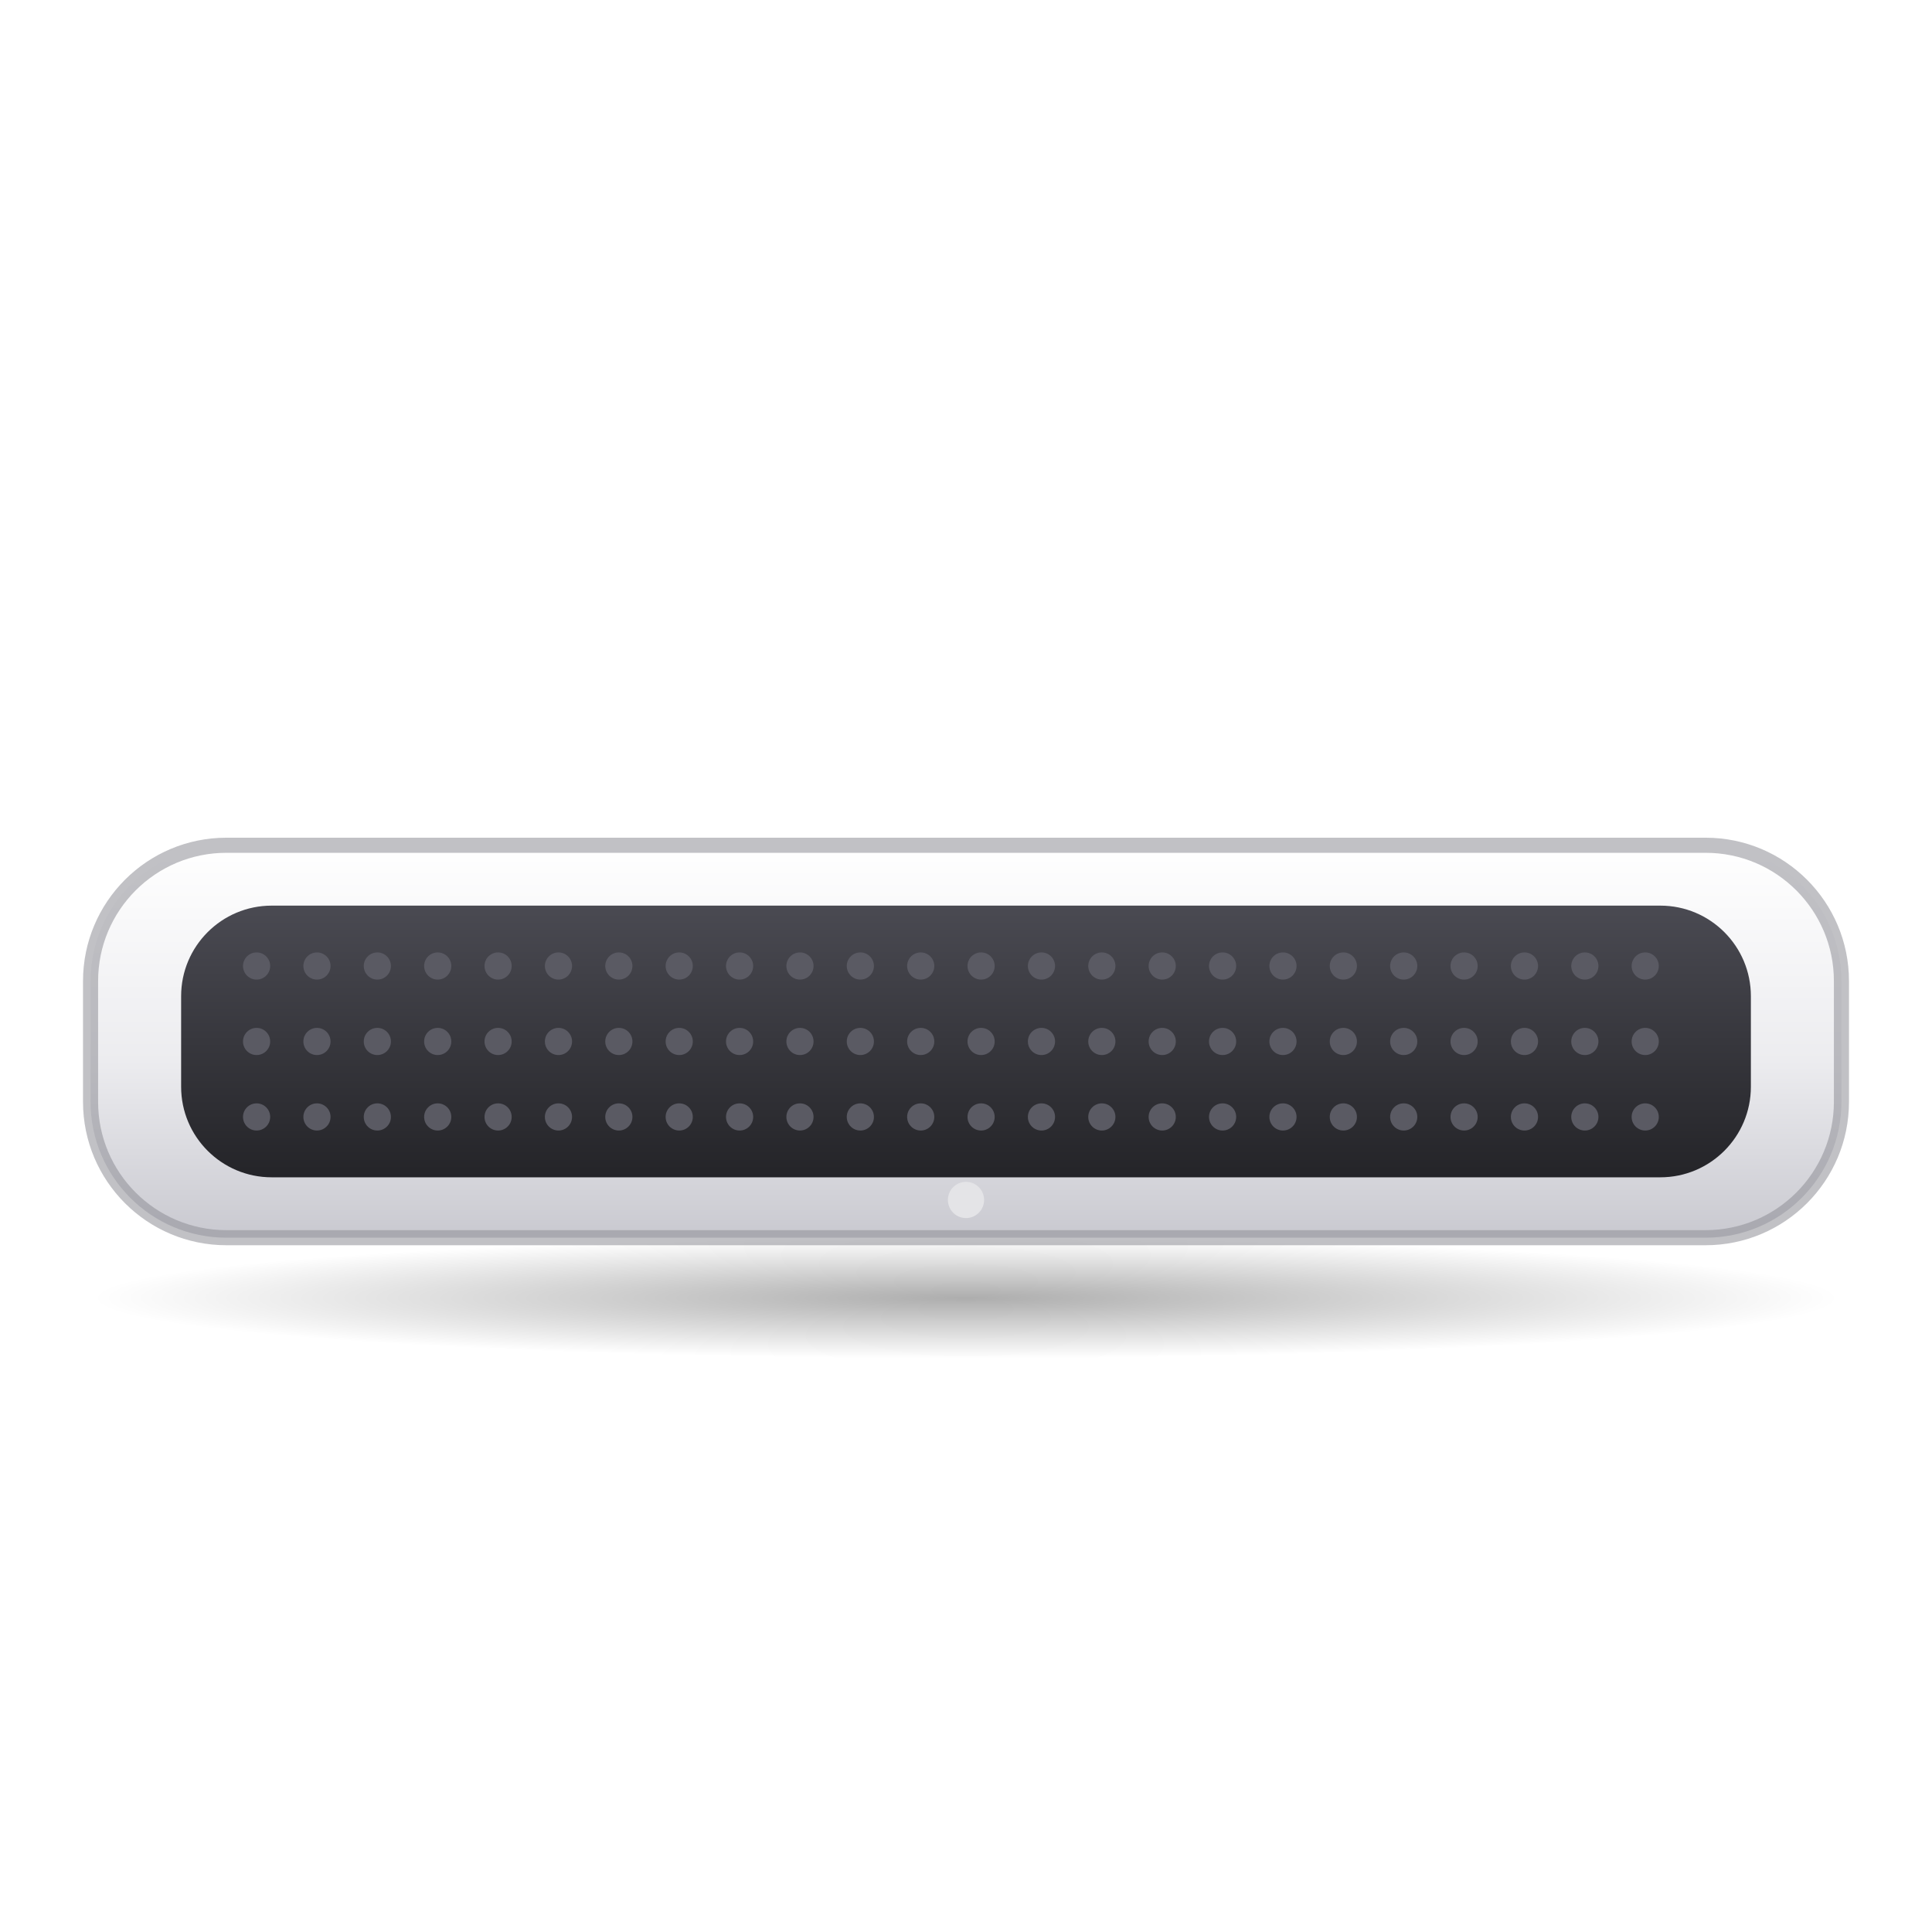
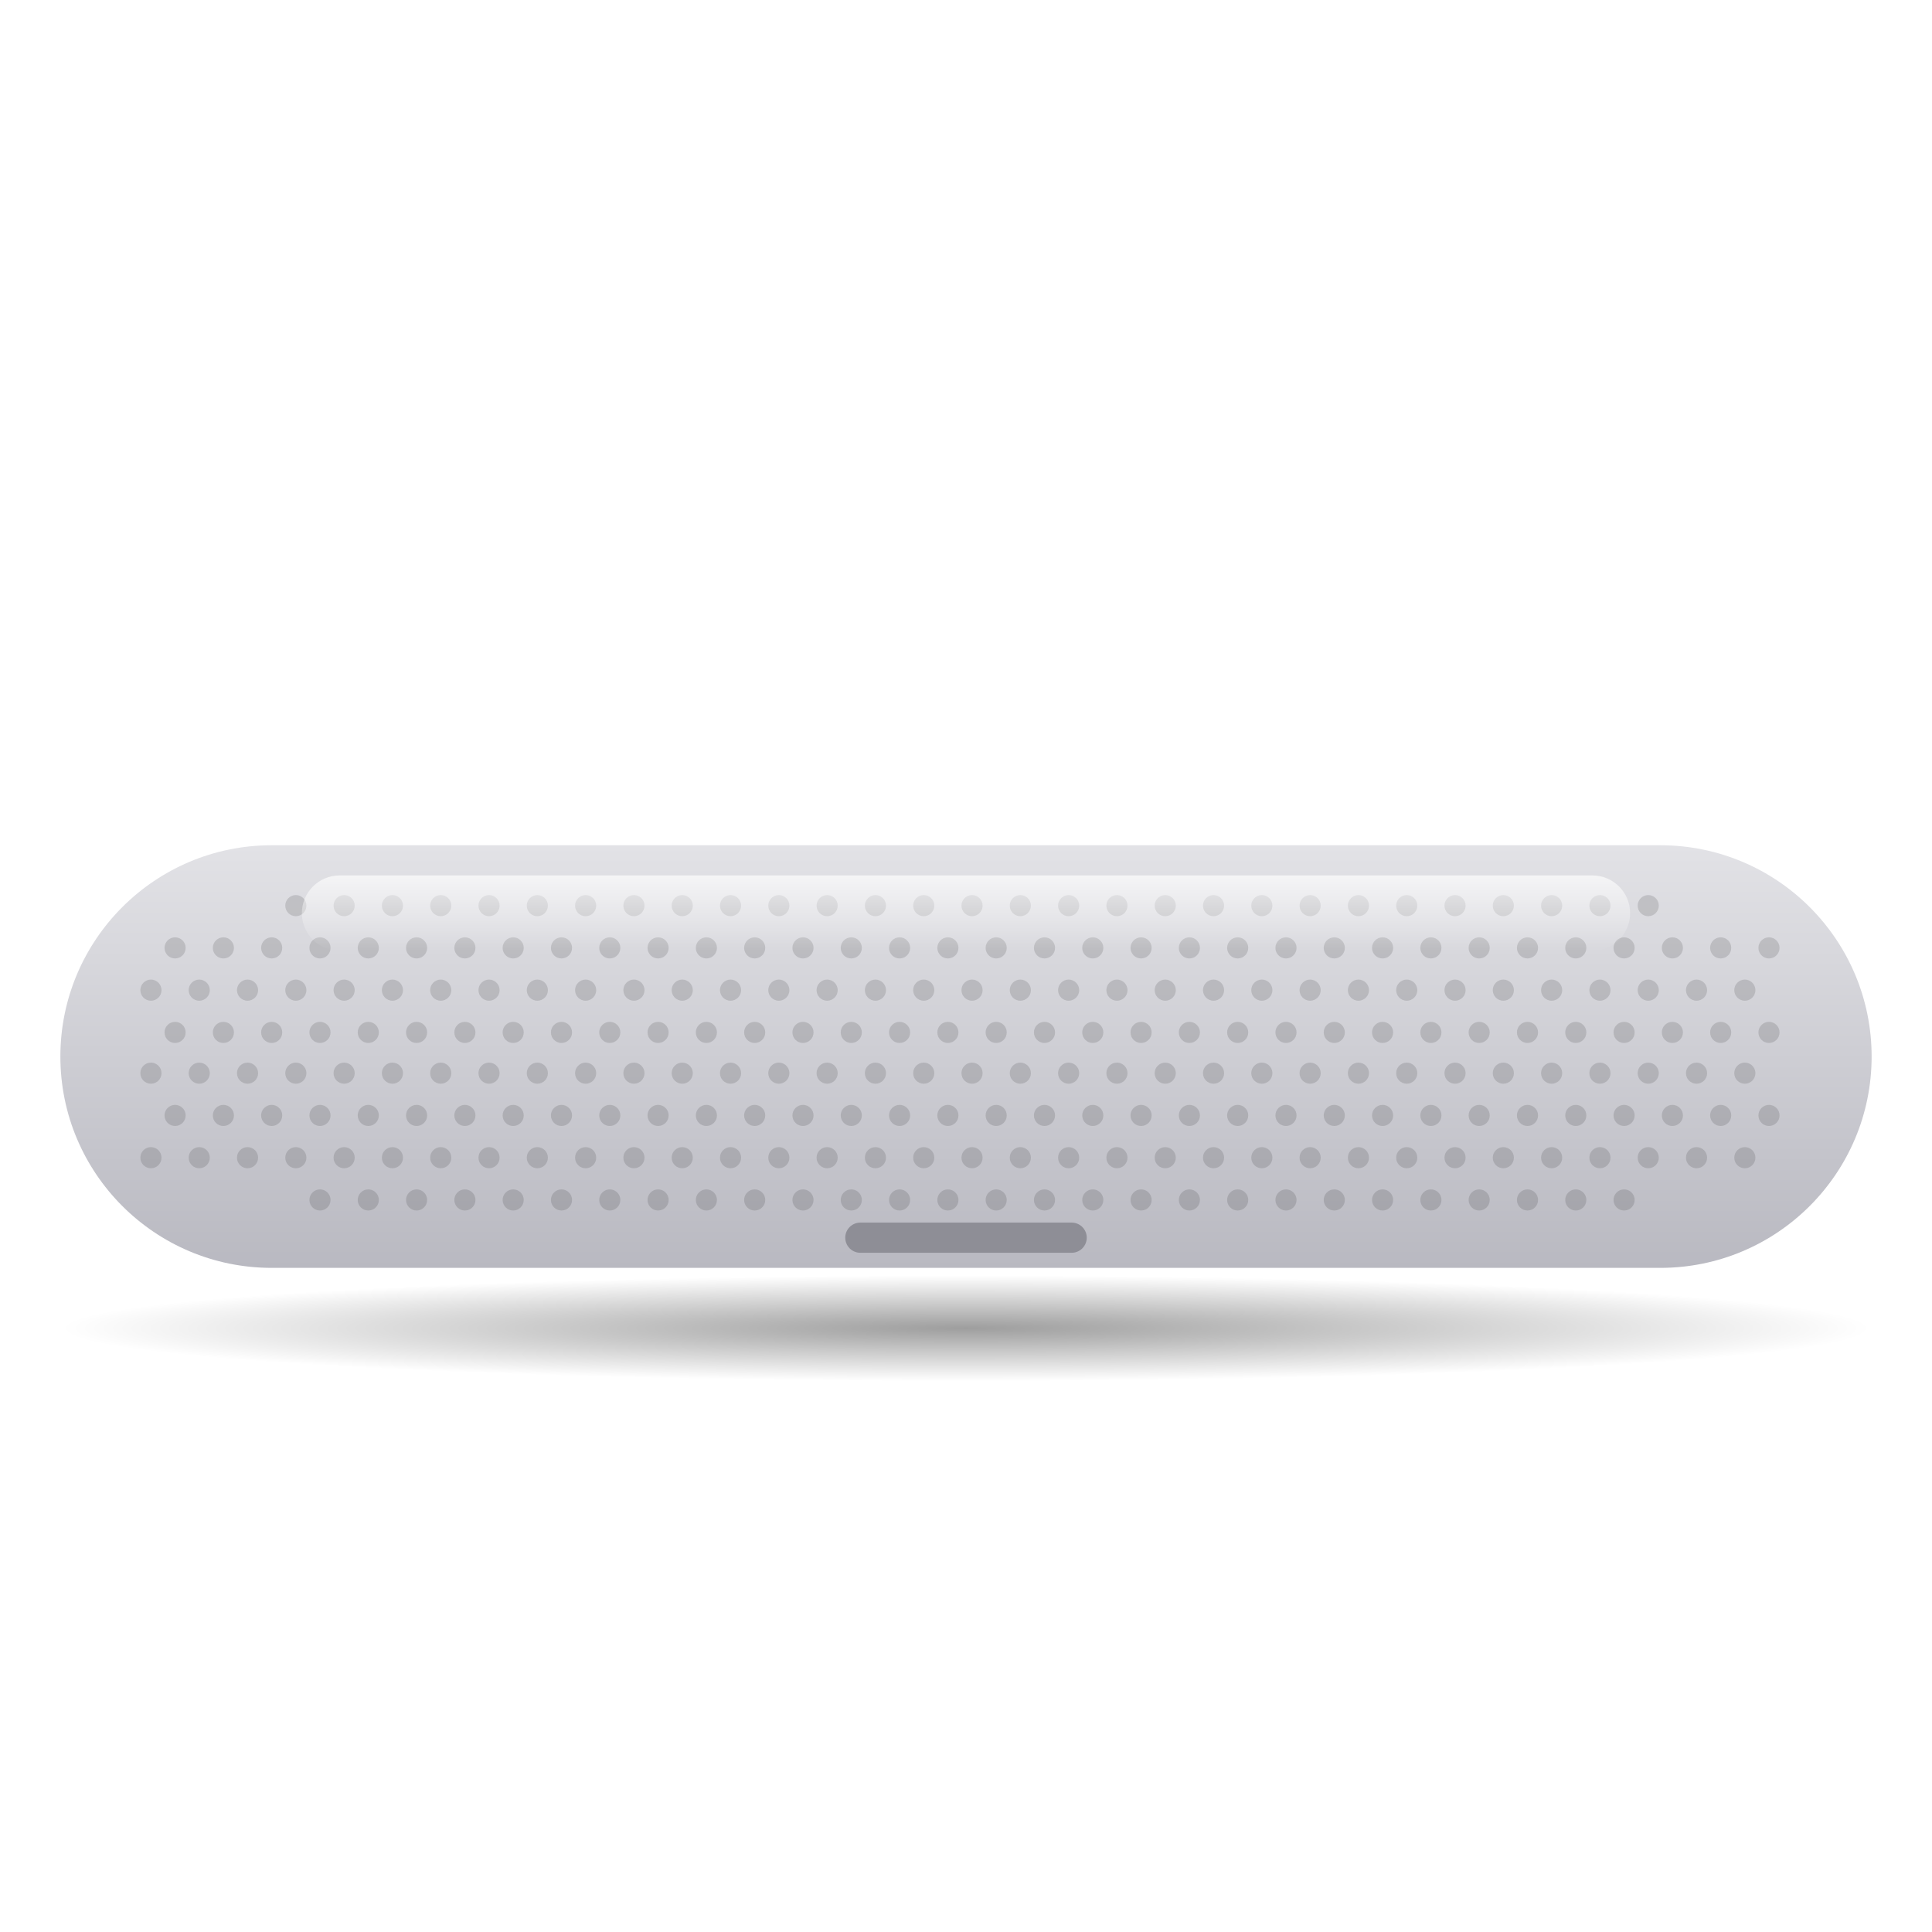
<svg xmlns="http://www.w3.org/2000/svg" viewBox="0 0 128 128" width="128" height="128">
  <defs>
-     <linearGradient id="body" x1="0" y1="0" x2="0" y2="1">
-       <stop offset="0" stop-color="#FFFFFF" />
-       <stop offset="0.55" stop-color="#ECECEF" />
-       <stop offset="1" stop-color="#C9C9D0" />
-     </linearGradient>
-     <linearGradient id="side" x1="0" y1="0" x2="1" y2="0">
-       <stop offset="0" stop-color="#D4D4DA" />
-       <stop offset="0.5" stop-color="#FAFAFA" />
-       <stop offset="1" stop-color="#C4C4CB" />
-     </linearGradient>
-     <linearGradient id="dark" x1="0" y1="0" x2="0" y2="1">
-       <stop offset="0" stop-color="#4A4A52" />
-       <stop offset="1" stop-color="#242428" />
+     <linearGradient id="shell" x1="0" y1="0" x2="0" y2="1">
+       <stop offset="0" stop-color="#FCFCFD" />
+       <stop offset="0.6" stop-color="#E7E7EB" />
+       <stop offset="1" stop-color="#CACAD1" />
+     </linearGradient>
+     <linearGradient id="shellH" x1="0" y1="0" x2="1" y2="0">
+       <stop offset="0" stop-color="#C9C9D0" />
+       <stop offset="0.3" stop-color="#F6F6F8" />
+       <stop offset="0.7" stop-color="#ECECEF" />
+       <stop offset="1" stop-color="#BEBEC6" />
+     </linearGradient>
+     <linearGradient id="lid" x1="0" y1="0" x2="0" y2="1">
+       <stop offset="0" stop-color="#D9D9DF" />
+       <stop offset="1" stop-color="#F3F3F5" />
+     </linearGradient>
+     <linearGradient id="graphite" x1="0" y1="0" x2="0" y2="1">
+       <stop offset="0" stop-color="#46464D" />
+       <stop offset="1" stop-color="#1E1E22" />
+     </linearGradient>
+     <linearGradient id="fabric" x1="0" y1="0" x2="0" y2="1">
+       <stop offset="0" stop-color="#E2E2E6" />
+       <stop offset="1" stop-color="#B9B9C1" />
    </linearGradient>
    <linearGradient id="screen" x1="0" y1="0" x2="1" y2="1">
-       <stop offset="0" stop-color="#34343B" />
-       <stop offset="0.5" stop-color="#1D1D21" />
-       <stop offset="1" stop-color="#121214" />
-     </linearGradient>
+       <stop offset="0" stop-color="#3A4260" />
+       <stop offset="0.55" stop-color="#1D2030" />
+       <stop offset="1" stop-color="#121318" />
+     </linearGradient>
+     <linearGradient id="sheen" x1="0" y1="0" x2="1" y2="1">
+       <stop offset="0" stop-color="#FFFFFF" stop-opacity="0.16" />
+       <stop offset="0.45" stop-color="#FFFFFF" stop-opacity="0" />
+     </linearGradient>
+     <linearGradient id="top" x1="0" y1="0" x2="0" y2="1">
+       <stop offset="0" stop-color="#FFFFFF" stop-opacity="0.95" />
+       <stop offset="1" stop-color="#FFFFFF" stop-opacity="0" />
+     </linearGradient>
+     <linearGradient id="well" x1="0" y1="0" x2="0" y2="1">
+       <stop offset="0" stop-color="#8E8E97" />
+       <stop offset="1" stop-color="#B9B9C1" />
+     </linearGradient>
+     <radialGradient id="cavity" cx="0.5" cy="0.35" r="0.65">
+       <stop offset="0" stop-color="#2E2E34" />
+       <stop offset="1" stop-color="#18181B" />
+     </radialGradient>
    <radialGradient id="shadow" cx="0.5" cy="0.5" r="0.5">
-       <stop offset="0" stop-color="#000000" stop-opacity="0.32" />
+       <stop offset="0" stop-color="#000000" stop-opacity="0.38" />
      <stop offset="1" stop-color="#000000" stop-opacity="0" />
    </radialGradient>
  </defs>
-   <ellipse cx="64" cy="86" rx="58" ry="4" fill="url(#shadow)" />
-   <rect x="6" y="56" width="116" height="26" rx="9" fill="url(#body)" stroke="#8E8E96" stroke-opacity="0.55" stroke-width="1" />
-   <rect x="12" y="60" width="104" height="18" rx="6" fill="url(#dark)" />
-   <g fill="#5A5A63">
-     <circle cx="17" cy="64" r="0.9" />
-     <circle cx="21" cy="64" r="0.9" />
-     <circle cx="25" cy="64" r="0.9" />
-     <circle cx="29" cy="64" r="0.9" />
-     <circle cx="33" cy="64" r="0.9" />
-     <circle cx="37" cy="64" r="0.9" />
-     <circle cx="41" cy="64" r="0.9" />
-     <circle cx="45" cy="64" r="0.9" />
-     <circle cx="49" cy="64" r="0.9" />
-     <circle cx="53" cy="64" r="0.9" />
-     <circle cx="57" cy="64" r="0.9" />
-     <circle cx="61" cy="64" r="0.9" />
-     <circle cx="65" cy="64" r="0.9" />
-     <circle cx="69" cy="64" r="0.9" />
-     <circle cx="73" cy="64" r="0.9" />
-     <circle cx="77" cy="64" r="0.9" />
-     <circle cx="81" cy="64" r="0.9" />
-     <circle cx="85" cy="64" r="0.9" />
-     <circle cx="89" cy="64" r="0.9" />
-     <circle cx="93" cy="64" r="0.9" />
-     <circle cx="97" cy="64" r="0.9" />
-     <circle cx="101" cy="64" r="0.9" />
-     <circle cx="105" cy="64" r="0.9" />
-     <circle cx="109" cy="64" r="0.9" />
-     <circle cx="17" cy="69" r="0.9" />
-     <circle cx="21" cy="69" r="0.9" />
-     <circle cx="25" cy="69" r="0.9" />
-     <circle cx="29" cy="69" r="0.9" />
-     <circle cx="33" cy="69" r="0.9" />
-     <circle cx="37" cy="69" r="0.9" />
-     <circle cx="41" cy="69" r="0.9" />
-     <circle cx="45" cy="69" r="0.9" />
-     <circle cx="49" cy="69" r="0.9" />
-     <circle cx="53" cy="69" r="0.9" />
-     <circle cx="57" cy="69" r="0.9" />
-     <circle cx="61" cy="69" r="0.9" />
-     <circle cx="65" cy="69" r="0.9" />
-     <circle cx="69" cy="69" r="0.9" />
-     <circle cx="73" cy="69" r="0.9" />
-     <circle cx="77" cy="69" r="0.9" />
-     <circle cx="81" cy="69" r="0.9" />
-     <circle cx="85" cy="69" r="0.9" />
-     <circle cx="89" cy="69" r="0.9" />
-     <circle cx="93" cy="69" r="0.9" />
-     <circle cx="97" cy="69" r="0.9" />
-     <circle cx="101" cy="69" r="0.9" />
-     <circle cx="105" cy="69" r="0.9" />
-     <circle cx="109" cy="69" r="0.9" />
-     <circle cx="17" cy="74" r="0.9" />
-     <circle cx="21" cy="74" r="0.9" />
-     <circle cx="25" cy="74" r="0.9" />
-     <circle cx="29" cy="74" r="0.9" />
-     <circle cx="33" cy="74" r="0.9" />
-     <circle cx="37" cy="74" r="0.9" />
-     <circle cx="41" cy="74" r="0.9" />
-     <circle cx="45" cy="74" r="0.9" />
-     <circle cx="49" cy="74" r="0.9" />
-     <circle cx="53" cy="74" r="0.9" />
-     <circle cx="57" cy="74" r="0.9" />
-     <circle cx="61" cy="74" r="0.9" />
-     <circle cx="65" cy="74" r="0.9" />
-     <circle cx="69" cy="74" r="0.9" />
-     <circle cx="73" cy="74" r="0.9" />
-     <circle cx="77" cy="74" r="0.9" />
-     <circle cx="81" cy="74" r="0.9" />
-     <circle cx="85" cy="74" r="0.9" />
-     <circle cx="89" cy="74" r="0.9" />
-     <circle cx="93" cy="74" r="0.9" />
-     <circle cx="97" cy="74" r="0.9" />
-     <circle cx="101" cy="74" r="0.9" />
-     <circle cx="105" cy="74" r="0.9" />
-     <circle cx="109" cy="74" r="0.9" />
+   <ellipse cx="64" cy="88" rx="60" ry="3.5" fill="url(#shadow)" />
+   <rect x="4" y="56" width="120" height="28" rx="14" fill="url(#fabric)" />
+   <g fill="#000000" opacity="0.13">
+     <circle cx="19.6" cy="60.0" r="0.7" />
+     <circle cx="22.8" cy="60.0" r="0.7" />
+     <circle cx="26.0" cy="60.0" r="0.7" />
+     <circle cx="29.2" cy="60.0" r="0.7" />
+     <circle cx="32.4" cy="60.0" r="0.7" />
+     <circle cx="35.6" cy="60.0" r="0.7" />
+     <circle cx="38.8" cy="60.0" r="0.7" />
+     <circle cx="42.0" cy="60.0" r="0.7" />
+     <circle cx="45.2" cy="60.0" r="0.7" />
+     <circle cx="48.4" cy="60.0" r="0.7" />
+     <circle cx="51.6" cy="60.0" r="0.7" />
+     <circle cx="54.8" cy="60.0" r="0.7" />
+     <circle cx="58.0" cy="60.0" r="0.7" />
+     <circle cx="61.2" cy="60.0" r="0.7" />
+     <circle cx="64.4" cy="60.0" r="0.7" />
+     <circle cx="67.6" cy="60.0" r="0.7" />
+     <circle cx="70.8" cy="60.0" r="0.7" />
+     <circle cx="74.0" cy="60.0" r="0.7" />
+     <circle cx="77.2" cy="60.0" r="0.7" />
+     <circle cx="80.4" cy="60.0" r="0.7" />
+     <circle cx="83.6" cy="60.0" r="0.7" />
+     <circle cx="86.8" cy="60.0" r="0.7" />
+     <circle cx="90.0" cy="60.0" r="0.7" />
+     <circle cx="93.2" cy="60.0" r="0.7" />
+     <circle cx="96.4" cy="60.0" r="0.7" />
+     <circle cx="99.6" cy="60.0" r="0.7" />
+     <circle cx="102.8" cy="60.0" r="0.7" />
+     <circle cx="106.0" cy="60.0" r="0.7" />
+     <circle cx="109.2" cy="60.0" r="0.7" />
+     <circle cx="11.6" cy="62.8" r="0.7" />
+     <circle cx="14.8" cy="62.8" r="0.7" />
+     <circle cx="18.0" cy="62.8" r="0.7" />
+     <circle cx="21.2" cy="62.8" r="0.7" />
+     <circle cx="24.4" cy="62.8" r="0.7" />
+     <circle cx="27.6" cy="62.8" r="0.7" />
+     <circle cx="30.8" cy="62.8" r="0.7" />
+     <circle cx="34.0" cy="62.8" r="0.7" />
+     <circle cx="37.2" cy="62.8" r="0.7" />
+     <circle cx="40.4" cy="62.8" r="0.7" />
+     <circle cx="43.6" cy="62.8" r="0.7" />
+     <circle cx="46.8" cy="62.8" r="0.7" />
+     <circle cx="50.0" cy="62.8" r="0.7" />
+     <circle cx="53.2" cy="62.8" r="0.7" />
+     <circle cx="56.4" cy="62.8" r="0.7" />
+     <circle cx="59.6" cy="62.8" r="0.7" />
+     <circle cx="62.8" cy="62.8" r="0.7" />
+     <circle cx="66.0" cy="62.8" r="0.7" />
+     <circle cx="69.2" cy="62.8" r="0.7" />
+     <circle cx="72.4" cy="62.8" r="0.7" />
+     <circle cx="75.6" cy="62.8" r="0.7" />
+     <circle cx="78.8" cy="62.8" r="0.7" />
+     <circle cx="82.0" cy="62.8" r="0.7" />
+     <circle cx="85.2" cy="62.8" r="0.7" />
+     <circle cx="88.4" cy="62.8" r="0.7" />
+     <circle cx="91.6" cy="62.8" r="0.7" />
+     <circle cx="94.8" cy="62.8" r="0.7" />
+     <circle cx="98.0" cy="62.8" r="0.7" />
+     <circle cx="101.2" cy="62.8" r="0.7" />
+     <circle cx="104.4" cy="62.8" r="0.7" />
+     <circle cx="107.6" cy="62.8" r="0.7" />
+     <circle cx="110.8" cy="62.8" r="0.7" />
+     <circle cx="114.0" cy="62.8" r="0.7" />
+     <circle cx="117.2" cy="62.8" r="0.7" />
+     <circle cx="10.0" cy="65.6" r="0.7" />
+     <circle cx="13.2" cy="65.6" r="0.7" />
+     <circle cx="16.4" cy="65.6" r="0.7" />
+     <circle cx="19.6" cy="65.6" r="0.7" />
+     <circle cx="22.8" cy="65.6" r="0.7" />
+     <circle cx="26.0" cy="65.6" r="0.7" />
+     <circle cx="29.2" cy="65.6" r="0.7" />
+     <circle cx="32.4" cy="65.6" r="0.7" />
+     <circle cx="35.6" cy="65.6" r="0.7" />
+     <circle cx="38.8" cy="65.6" r="0.7" />
+     <circle cx="42.0" cy="65.6" r="0.7" />
+     <circle cx="45.2" cy="65.6" r="0.7" />
+     <circle cx="48.4" cy="65.6" r="0.7" />
+     <circle cx="51.6" cy="65.6" r="0.7" />
+     <circle cx="54.8" cy="65.6" r="0.7" />
+     <circle cx="58.0" cy="65.6" r="0.7" />
+     <circle cx="61.2" cy="65.6" r="0.7" />
+     <circle cx="64.4" cy="65.6" r="0.7" />
+     <circle cx="67.6" cy="65.6" r="0.7" />
+     <circle cx="70.8" cy="65.6" r="0.7" />
+     <circle cx="74.0" cy="65.6" r="0.7" />
+     <circle cx="77.2" cy="65.6" r="0.7" />
+     <circle cx="80.4" cy="65.6" r="0.7" />
+     <circle cx="83.6" cy="65.6" r="0.7" />
+     <circle cx="86.8" cy="65.6" r="0.7" />
+     <circle cx="90.0" cy="65.6" r="0.7" />
+     <circle cx="93.2" cy="65.6" r="0.7" />
+     <circle cx="96.4" cy="65.6" r="0.7" />
+     <circle cx="99.6" cy="65.6" r="0.7" />
+     <circle cx="102.8" cy="65.6" r="0.7" />
+     <circle cx="106.0" cy="65.6" r="0.7" />
+     <circle cx="109.2" cy="65.6" r="0.7" />
+     <circle cx="112.4" cy="65.6" r="0.7" />
+     <circle cx="115.6" cy="65.6" r="0.7" />
+     <circle cx="11.6" cy="68.4" r="0.7" />
+     <circle cx="14.8" cy="68.4" r="0.7" />
+     <circle cx="18.0" cy="68.4" r="0.7" />
+     <circle cx="21.2" cy="68.4" r="0.7" />
+     <circle cx="24.4" cy="68.4" r="0.7" />
+     <circle cx="27.6" cy="68.4" r="0.7" />
+     <circle cx="30.8" cy="68.4" r="0.7" />
+     <circle cx="34.0" cy="68.4" r="0.7" />
+     <circle cx="37.2" cy="68.4" r="0.7" />
+     <circle cx="40.4" cy="68.4" r="0.7" />
+     <circle cx="43.6" cy="68.4" r="0.7" />
+     <circle cx="46.8" cy="68.4" r="0.7" />
+     <circle cx="50.0" cy="68.4" r="0.7" />
+     <circle cx="53.2" cy="68.4" r="0.7" />
+     <circle cx="56.4" cy="68.4" r="0.7" />
+     <circle cx="59.6" cy="68.4" r="0.7" />
+     <circle cx="62.8" cy="68.4" r="0.7" />
+     <circle cx="66.0" cy="68.4" r="0.7" />
+     <circle cx="69.2" cy="68.4" r="0.7" />
+     <circle cx="72.4" cy="68.4" r="0.7" />
+     <circle cx="75.6" cy="68.4" r="0.7" />
+     <circle cx="78.8" cy="68.4" r="0.7" />
+     <circle cx="82.0" cy="68.4" r="0.7" />
+     <circle cx="85.2" cy="68.4" r="0.7" />
+     <circle cx="88.4" cy="68.4" r="0.7" />
+     <circle cx="91.6" cy="68.4" r="0.7" />
+     <circle cx="94.8" cy="68.4" r="0.7" />
+     <circle cx="98.0" cy="68.4" r="0.7" />
+     <circle cx="101.2" cy="68.4" r="0.7" />
+     <circle cx="104.4" cy="68.4" r="0.7" />
+     <circle cx="107.6" cy="68.4" r="0.7" />
+     <circle cx="110.8" cy="68.4" r="0.7" />
+     <circle cx="114.0" cy="68.4" r="0.7" />
+     <circle cx="117.2" cy="68.4" r="0.7" />
+     <circle cx="10.0" cy="71.1" r="0.7" />
+     <circle cx="13.2" cy="71.1" r="0.7" />
+     <circle cx="16.4" cy="71.1" r="0.7" />
+     <circle cx="19.6" cy="71.1" r="0.7" />
+     <circle cx="22.8" cy="71.1" r="0.7" />
+     <circle cx="26.0" cy="71.1" r="0.7" />
+     <circle cx="29.2" cy="71.1" r="0.7" />
+     <circle cx="32.4" cy="71.1" r="0.7" />
+     <circle cx="35.6" cy="71.1" r="0.7" />
+     <circle cx="38.8" cy="71.1" r="0.7" />
+     <circle cx="42.0" cy="71.1" r="0.7" />
+     <circle cx="45.2" cy="71.1" r="0.7" />
+     <circle cx="48.4" cy="71.1" r="0.7" />
+     <circle cx="51.6" cy="71.1" r="0.7" />
+     <circle cx="54.8" cy="71.1" r="0.7" />
+     <circle cx="58.0" cy="71.1" r="0.7" />
+     <circle cx="61.2" cy="71.1" r="0.7" />
+     <circle cx="64.4" cy="71.1" r="0.7" />
+     <circle cx="67.6" cy="71.1" r="0.7" />
+     <circle cx="70.8" cy="71.1" r="0.7" />
+     <circle cx="74.0" cy="71.1" r="0.7" />
+     <circle cx="77.2" cy="71.1" r="0.7" />
+     <circle cx="80.4" cy="71.1" r="0.7" />
+     <circle cx="83.6" cy="71.1" r="0.7" />
+     <circle cx="86.8" cy="71.1" r="0.7" />
+     <circle cx="90.0" cy="71.1" r="0.7" />
+     <circle cx="93.2" cy="71.1" r="0.7" />
+     <circle cx="96.4" cy="71.1" r="0.7" />
+     <circle cx="99.6" cy="71.1" r="0.7" />
+     <circle cx="102.8" cy="71.1" r="0.7" />
+     <circle cx="106.0" cy="71.1" r="0.7" />
+     <circle cx="109.2" cy="71.1" r="0.7" />
+     <circle cx="112.4" cy="71.1" r="0.7" />
+     <circle cx="115.6" cy="71.1" r="0.7" />
+     <circle cx="11.6" cy="73.9" r="0.7" />
+     <circle cx="14.8" cy="73.9" r="0.7" />
+     <circle cx="18.0" cy="73.9" r="0.7" />
+     <circle cx="21.2" cy="73.9" r="0.7" />
+     <circle cx="24.4" cy="73.9" r="0.7" />
+     <circle cx="27.6" cy="73.9" r="0.7" />
+     <circle cx="30.8" cy="73.9" r="0.7" />
+     <circle cx="34.0" cy="73.9" r="0.7" />
+     <circle cx="37.2" cy="73.9" r="0.7" />
+     <circle cx="40.4" cy="73.9" r="0.7" />
+     <circle cx="43.6" cy="73.9" r="0.7" />
+     <circle cx="46.8" cy="73.9" r="0.7" />
+     <circle cx="50.0" cy="73.9" r="0.7" />
+     <circle cx="53.2" cy="73.9" r="0.7" />
+     <circle cx="56.4" cy="73.9" r="0.7" />
+     <circle cx="59.6" cy="73.9" r="0.7" />
+     <circle cx="62.8" cy="73.9" r="0.7" />
+     <circle cx="66.0" cy="73.9" r="0.7" />
+     <circle cx="69.2" cy="73.9" r="0.7" />
+     <circle cx="72.4" cy="73.9" r="0.7" />
+     <circle cx="75.6" cy="73.9" r="0.7" />
+     <circle cx="78.8" cy="73.9" r="0.7" />
+     <circle cx="82.0" cy="73.9" r="0.7" />
+     <circle cx="85.2" cy="73.9" r="0.7" />
+     <circle cx="88.4" cy="73.9" r="0.7" />
+     <circle cx="91.6" cy="73.9" r="0.7" />
+     <circle cx="94.8" cy="73.9" r="0.7" />
+     <circle cx="98.0" cy="73.9" r="0.7" />
+     <circle cx="101.2" cy="73.9" r="0.7" />
+     <circle cx="104.4" cy="73.9" r="0.7" />
+     <circle cx="107.6" cy="73.9" r="0.7" />
+     <circle cx="110.8" cy="73.9" r="0.7" />
+     <circle cx="114.0" cy="73.9" r="0.7" />
+     <circle cx="117.2" cy="73.9" r="0.7" />
+     <circle cx="10.0" cy="76.7" r="0.7" />
+     <circle cx="13.2" cy="76.7" r="0.7" />
+     <circle cx="16.4" cy="76.7" r="0.7" />
+     <circle cx="19.6" cy="76.7" r="0.7" />
+     <circle cx="22.8" cy="76.7" r="0.7" />
+     <circle cx="26.0" cy="76.7" r="0.7" />
+     <circle cx="29.2" cy="76.7" r="0.7" />
+     <circle cx="32.4" cy="76.7" r="0.7" />
+     <circle cx="35.6" cy="76.7" r="0.7" />
+     <circle cx="38.8" cy="76.7" r="0.7" />
+     <circle cx="42.0" cy="76.7" r="0.7" />
+     <circle cx="45.2" cy="76.7" r="0.7" />
+     <circle cx="48.4" cy="76.7" r="0.7" />
+     <circle cx="51.6" cy="76.7" r="0.7" />
+     <circle cx="54.8" cy="76.7" r="0.7" />
+     <circle cx="58.0" cy="76.7" r="0.7" />
+     <circle cx="61.2" cy="76.7" r="0.7" />
+     <circle cx="64.4" cy="76.7" r="0.7" />
+     <circle cx="67.6" cy="76.7" r="0.7" />
+     <circle cx="70.8" cy="76.7" r="0.7" />
+     <circle cx="74.0" cy="76.7" r="0.7" />
+     <circle cx="77.2" cy="76.7" r="0.7" />
+     <circle cx="80.4" cy="76.7" r="0.7" />
+     <circle cx="83.6" cy="76.7" r="0.7" />
+     <circle cx="86.8" cy="76.7" r="0.7" />
+     <circle cx="90.0" cy="76.7" r="0.7" />
+     <circle cx="93.2" cy="76.7" r="0.7" />
+     <circle cx="96.4" cy="76.7" r="0.7" />
+     <circle cx="99.6" cy="76.7" r="0.7" />
+     <circle cx="102.8" cy="76.7" r="0.7" />
+     <circle cx="106.0" cy="76.7" r="0.7" />
+     <circle cx="109.2" cy="76.7" r="0.7" />
+     <circle cx="112.4" cy="76.7" r="0.7" />
+     <circle cx="115.6" cy="76.7" r="0.7" />
+     <circle cx="21.2" cy="79.5" r="0.7" />
+     <circle cx="24.4" cy="79.5" r="0.7" />
+     <circle cx="27.6" cy="79.5" r="0.7" />
+     <circle cx="30.8" cy="79.5" r="0.7" />
+     <circle cx="34.0" cy="79.5" r="0.7" />
+     <circle cx="37.2" cy="79.5" r="0.7" />
+     <circle cx="40.4" cy="79.5" r="0.7" />
+     <circle cx="43.6" cy="79.5" r="0.7" />
+     <circle cx="46.8" cy="79.5" r="0.7" />
+     <circle cx="50.0" cy="79.5" r="0.7" />
+     <circle cx="53.2" cy="79.5" r="0.7" />
+     <circle cx="56.4" cy="79.5" r="0.7" />
+     <circle cx="59.6" cy="79.5" r="0.7" />
+     <circle cx="62.8" cy="79.5" r="0.7" />
+     <circle cx="66.0" cy="79.5" r="0.7" />
+     <circle cx="69.2" cy="79.5" r="0.7" />
+     <circle cx="72.4" cy="79.5" r="0.7" />
+     <circle cx="75.6" cy="79.5" r="0.7" />
+     <circle cx="78.8" cy="79.5" r="0.7" />
+     <circle cx="82.0" cy="79.5" r="0.7" />
+     <circle cx="85.2" cy="79.5" r="0.7" />
+     <circle cx="88.4" cy="79.5" r="0.7" />
+     <circle cx="91.6" cy="79.5" r="0.7" />
+     <circle cx="94.8" cy="79.5" r="0.7" />
+     <circle cx="98.0" cy="79.5" r="0.7" />
+     <circle cx="101.2" cy="79.5" r="0.7" />
+     <circle cx="104.4" cy="79.5" r="0.7" />
+     <circle cx="107.6" cy="79.5" r="0.7" />
  </g>
-   <circle cx="64" cy="79.5" r="1.2" fill="#E4E4E7" />
+   <rect x="20" y="58" width="88" height="5" rx="2.5" fill="url(#top)" opacity="0.7" />
+   <rect x="56" y="81" width="16" height="2" rx="1" fill="#8E8E96" />
</svg>
